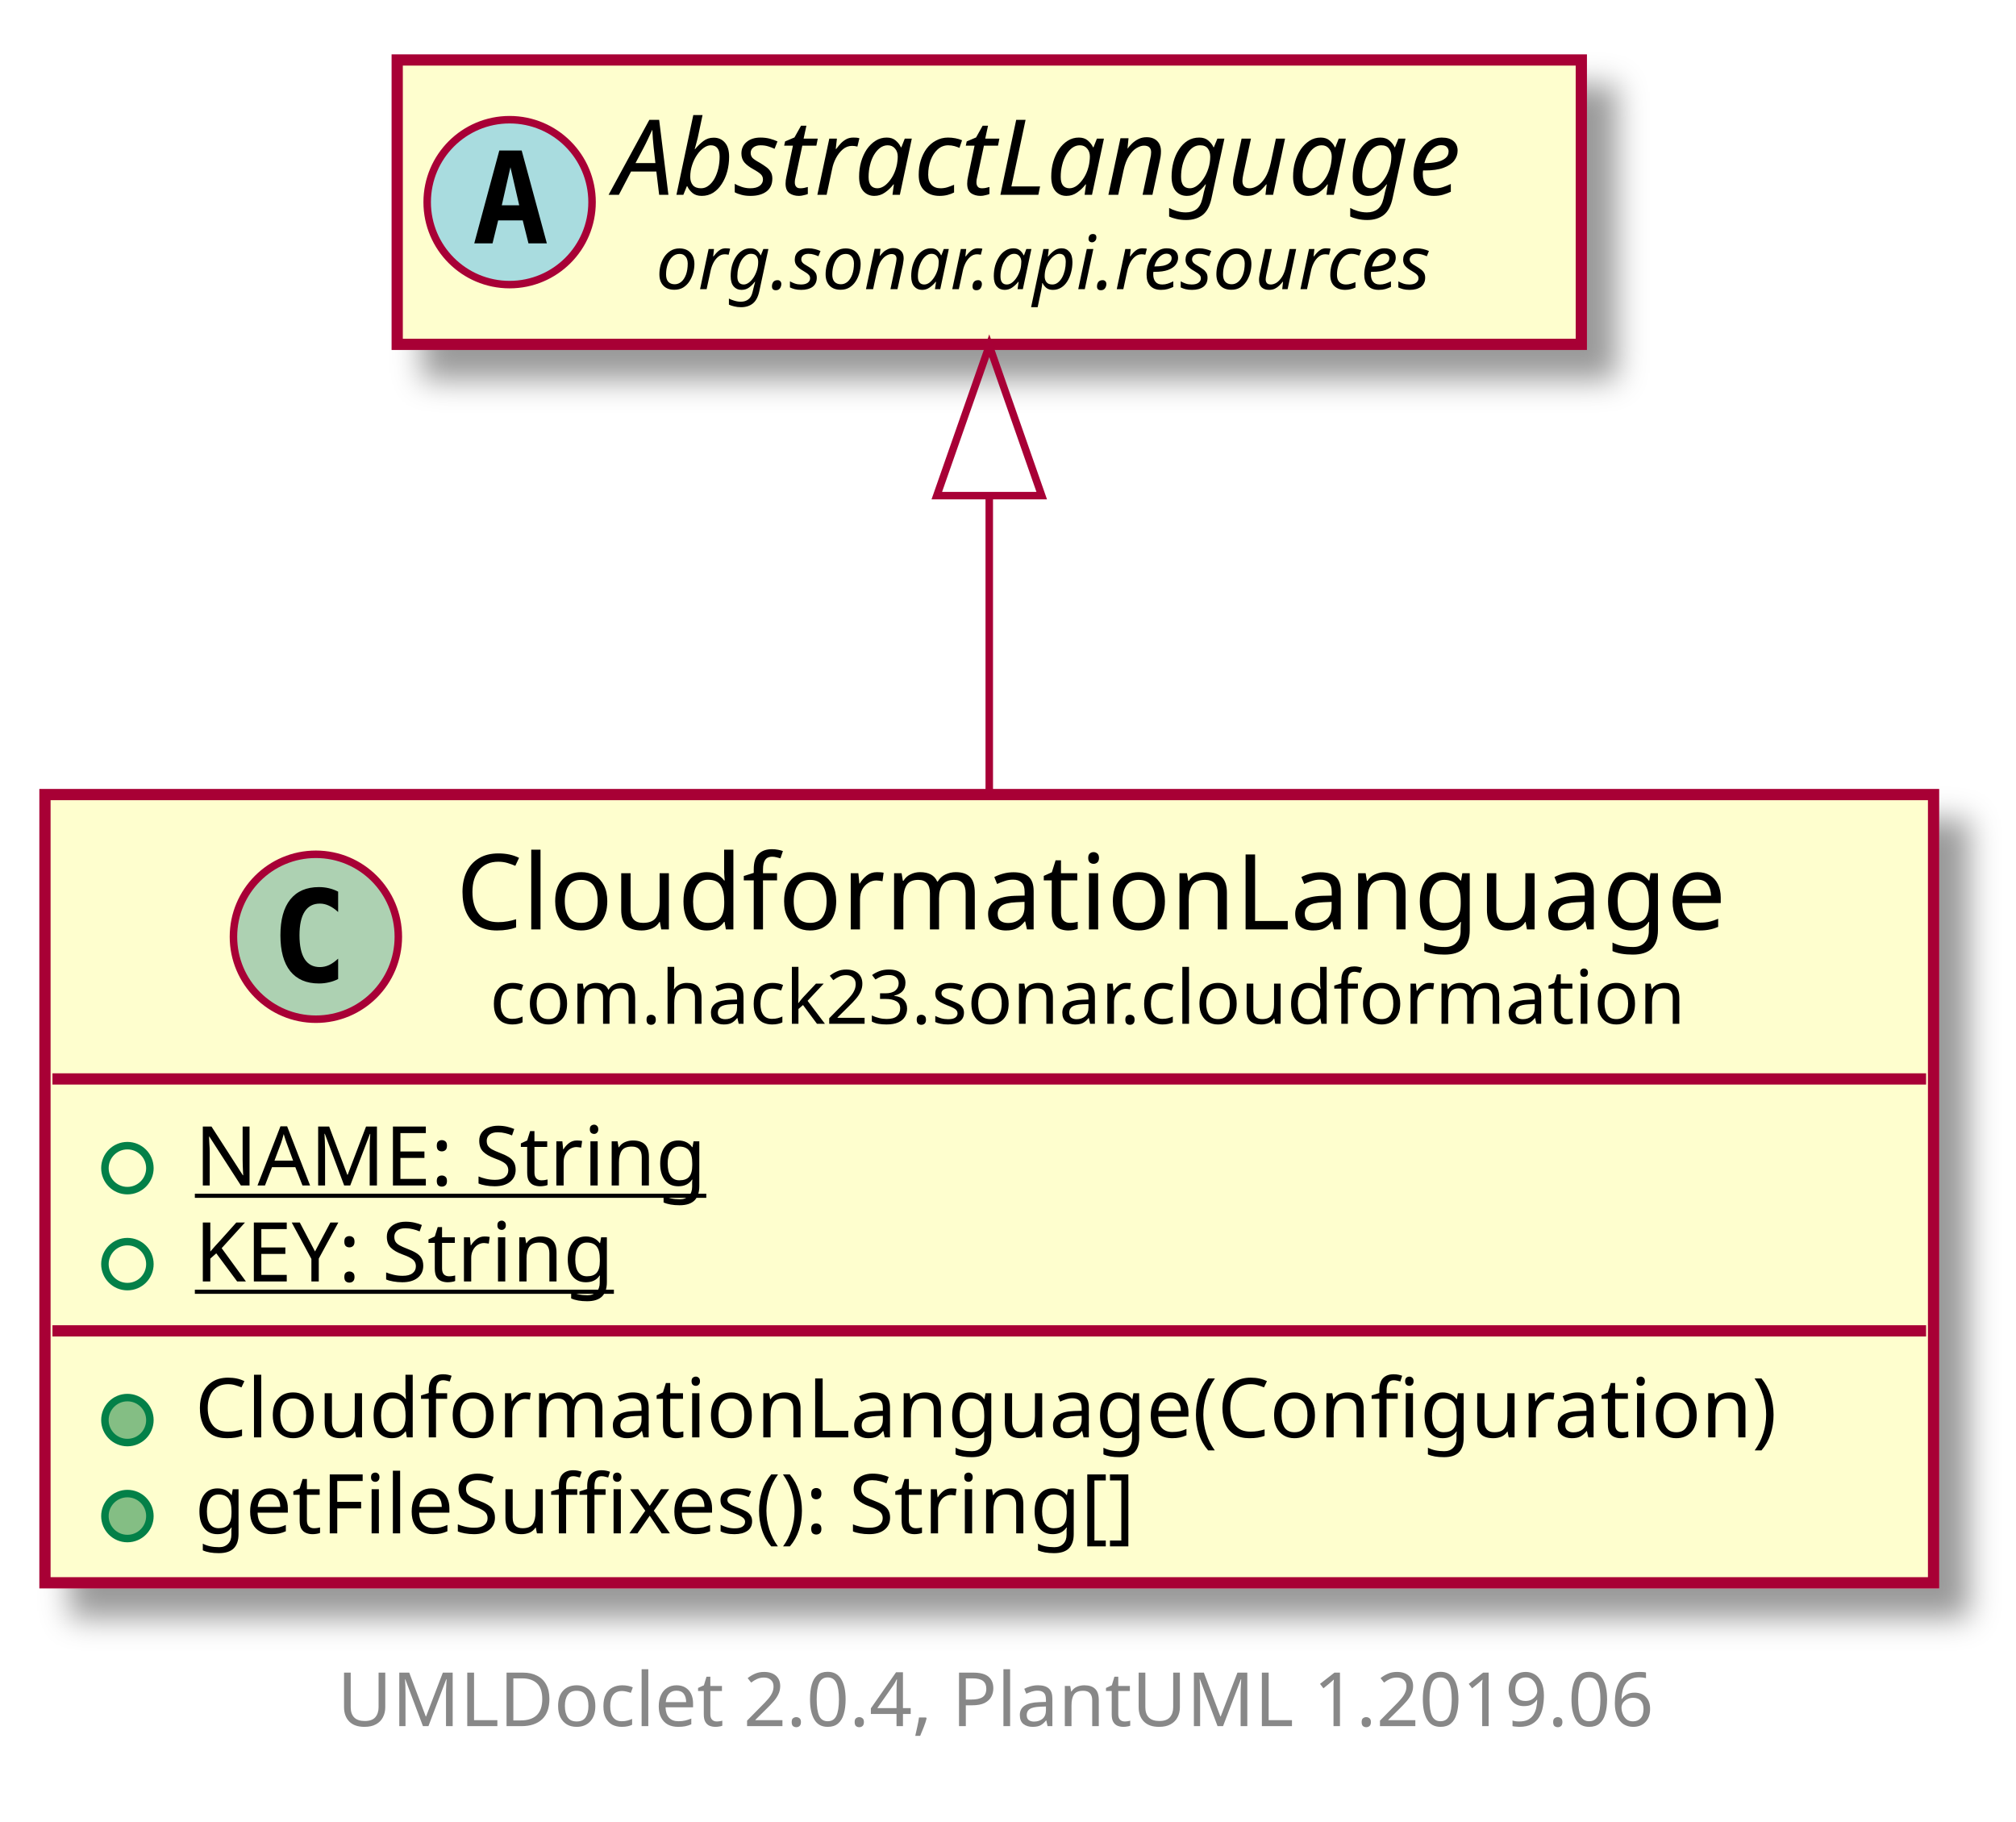
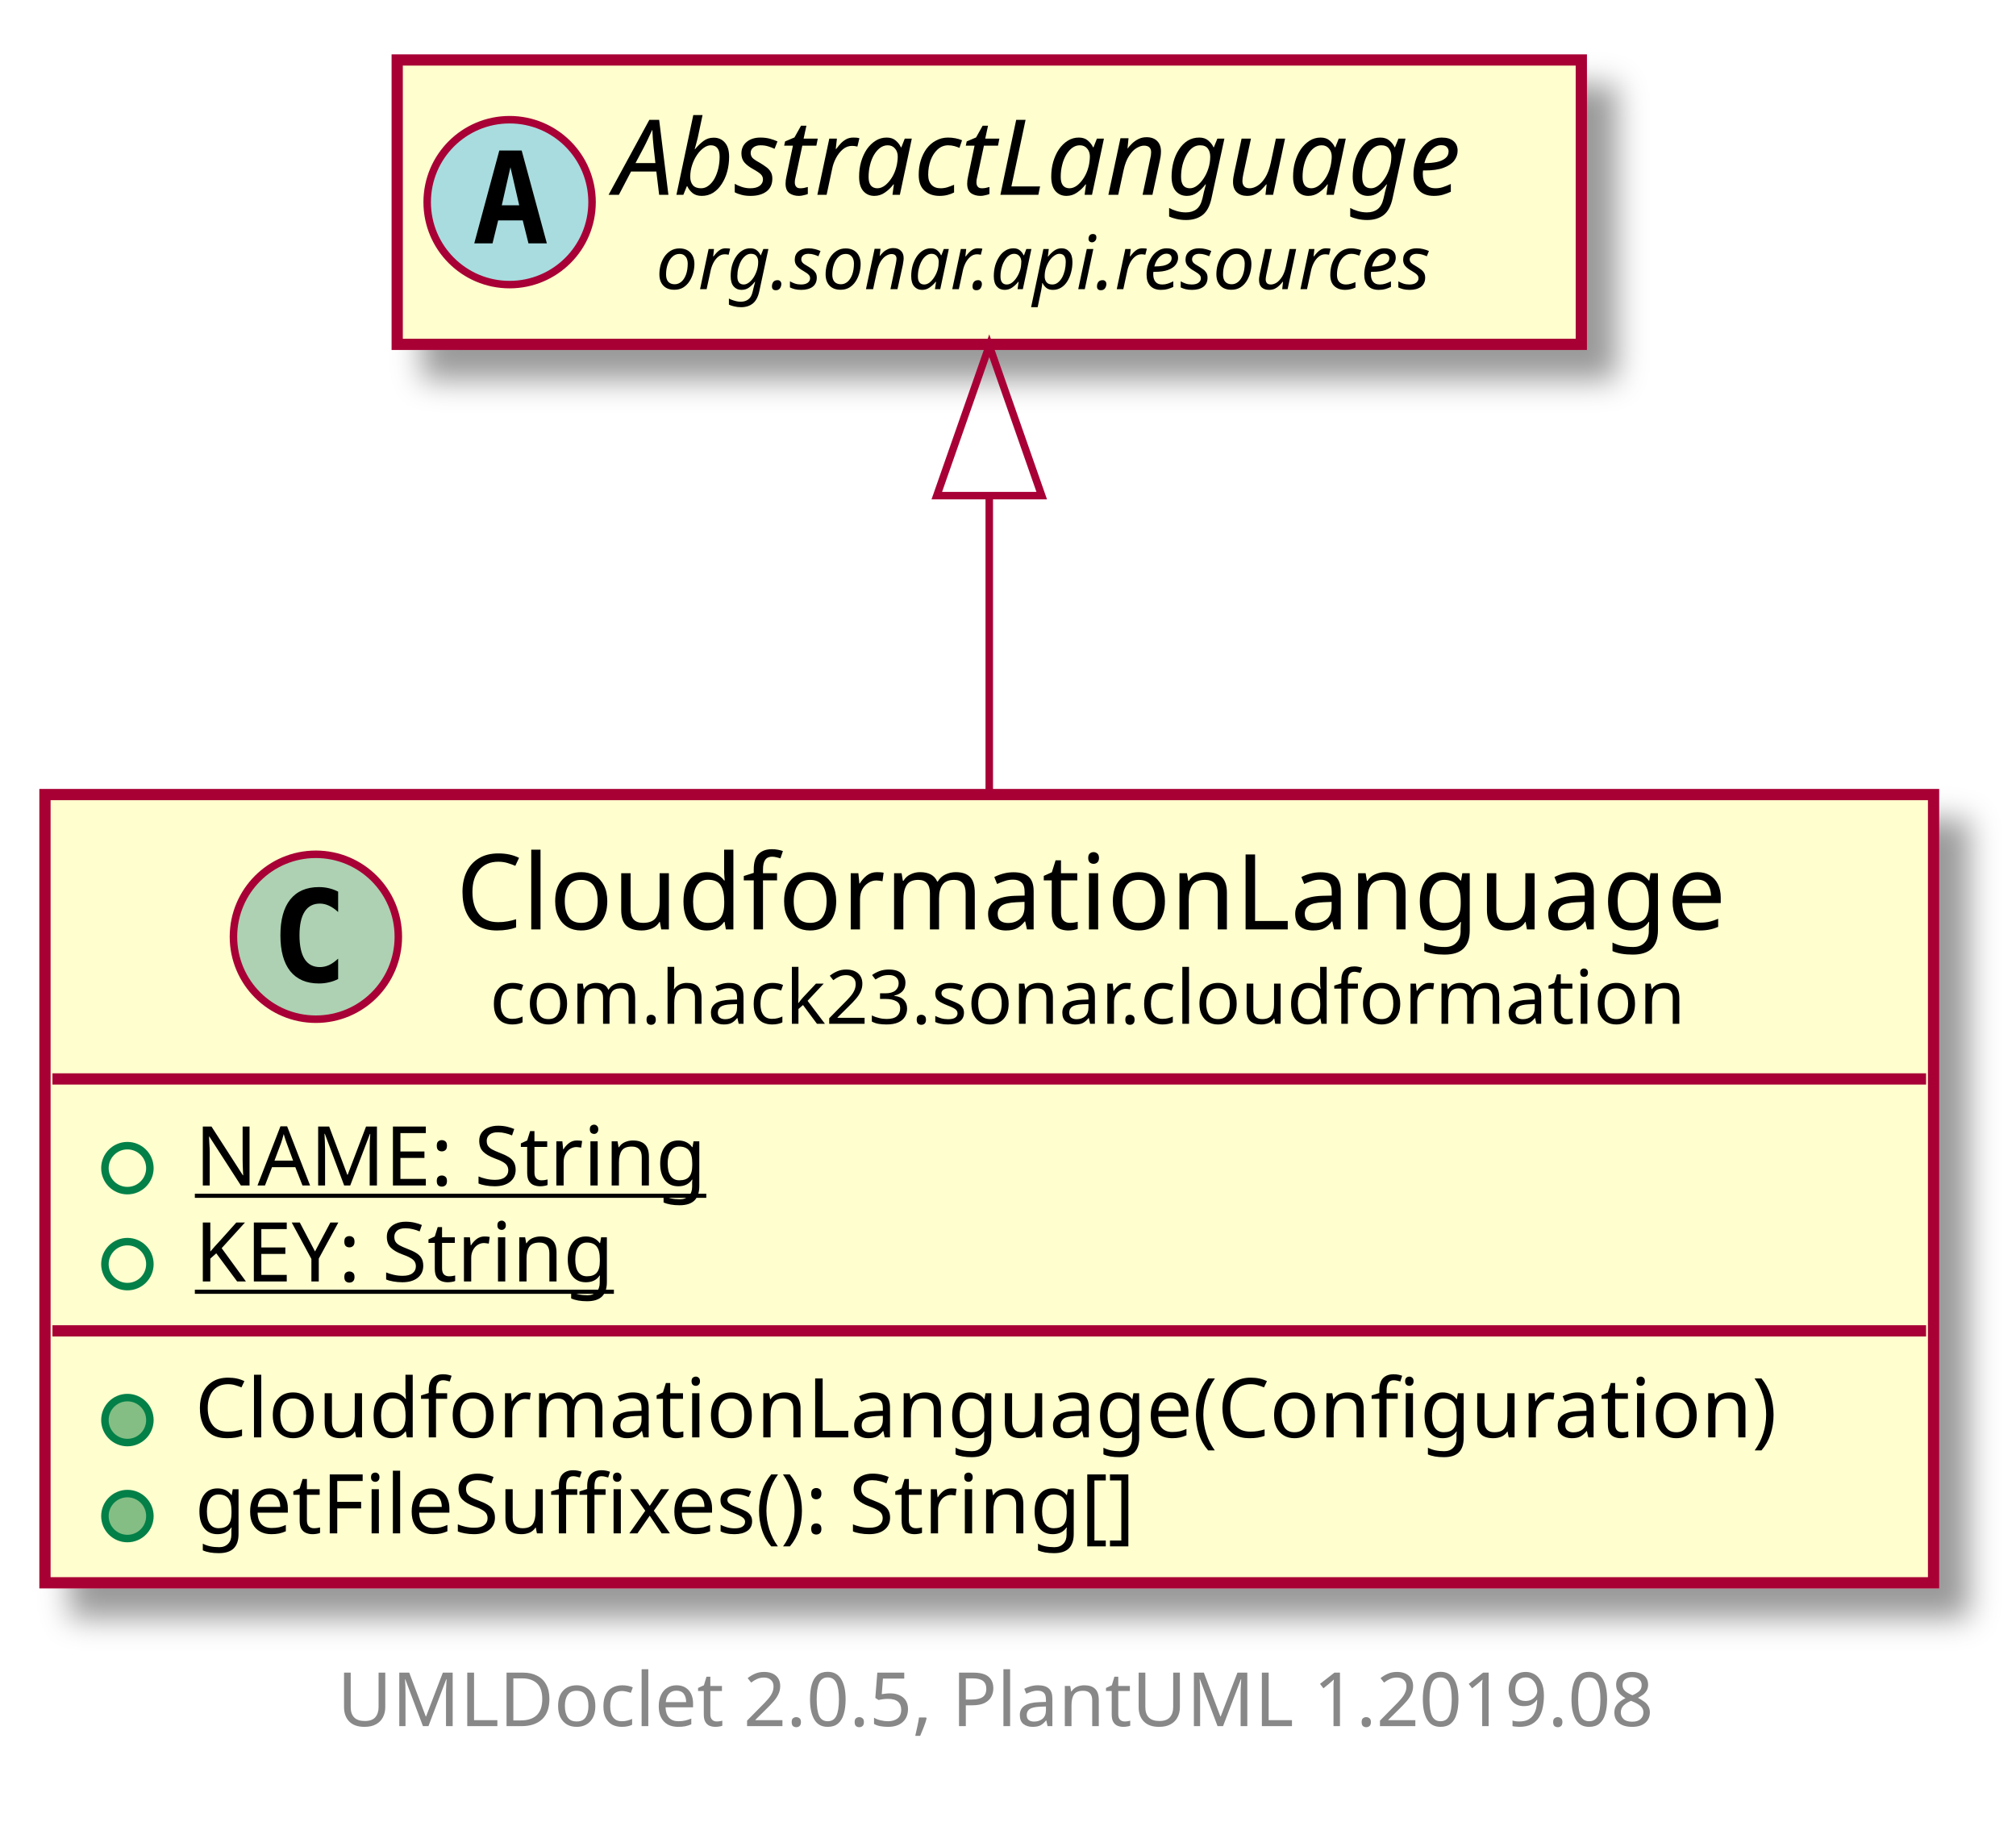
<svg xmlns="http://www.w3.org/2000/svg" xmlns:xlink="http://www.w3.org/1999/xlink" contentScriptType="application/ecmascript" contentStyleType="text/css" height="243px" preserveAspectRatio="none" style="width:269px;height:243px;" version="1.1" viewBox="0 0 269 243" width="269px" zoomAndPan="magnify">
  <defs>
-     <filter height="300%" id="f7h7np7k3ki5n" width="300%" x="-1" y="-1">
+     <filter height="300%" id="frej4etny49yw" width="300%" x="-1" y="-1">
      <feGaussianBlur result="blurOut" stdDeviation="2.0" />
      <feColorMatrix in="blurOut" result="blurOut2" type="matrix" values="0 0 0 0 0 0 0 0 0 0 0 0 0 0 0 0 0 0 .4 0" />
      <feOffset dx="4.0" dy="4.0" in="blurOut2" result="blurOut3" />
      <feBlend in="SourceGraphic" in2="blurOut3" mode="normal" />
    </filter>
  </defs>
  <g>
    <a href="CloudformationLanguage.html" target="_top" xlink:actuate="onRequest" xlink:show="new" xlink:title="CloudformationLanguage.html" xlink:type="simple">
-       <rect fill="#FEFECE" filter="url(#f7h7np7k3ki5n)" height="105.156" id="com.hack23.sonar.cloudformation.CloudformationLanguage" style="stroke: #A80036; stroke-width: 1.5;" width="252" x="6" y="106" />
+       <rect fill="#FEFECE" filter="url(#frej4etny49yw)" height="105.156" id="com.hack23.sonar.cloudformation.CloudformationLanguage" style="stroke: #A80036; stroke-width: 1.5;" width="252" x="6" y="106" />
      <ellipse cx="42.15" cy="124.969" fill="#ADD1B2" rx="11" ry="11" style="stroke: #A80036; stroke-width: 1.0;" />
      <path d="M45.119,130.609 Q44.541,130.906 43.9,131.047 Q43.259,131.203 42.556,131.203 Q40.056,131.203 38.728,129.562 Q37.416,127.906 37.416,124.781 Q37.416,121.656 38.728,120 Q40.056,118.344 42.556,118.344 Q43.259,118.344 43.9,118.5 Q44.556,118.656 45.119,118.953 L45.119,121.672 Q44.494,121.094 43.9,120.828 Q43.306,120.547 42.681,120.547 Q41.337,120.547 40.65,121.625 Q39.962,122.688 39.962,124.781 Q39.962,126.875 40.65,127.953 Q41.337,129.016 42.681,129.016 Q43.306,129.016 43.9,128.75 Q44.494,128.469 45.119,127.891 L45.119,130.609 Z " />
      <text fill="#000000" font-family="sans-serif" font-size="14" lengthAdjust="spacingAndGlyphs" textLength="173" x="60.85" y="123.995">CloudformationLanguage</text>
      <text fill="#000000" font-family="sans-serif" font-size="10" lengthAdjust="spacingAndGlyphs" textLength="164" x="65.35" y="136.579">com.hack23.sonar.cloudformation</text>
      <line style="stroke: #A80036; stroke-width: 1.5;" x1="7" x2="257" y1="143.938" y2="143.938" />
      <ellipse cx="17" cy="155.84" fill="none" rx="3" ry="3" style="stroke: #038048; stroke-width: 1.0;" />
      <text fill="#000000" font-family="sans-serif" font-size="11" lengthAdjust="spacingAndGlyphs" text-decoration="underline" textLength="73" x="26" y="158.148">NAME: String</text>
      <ellipse cx="17" cy="168.644" fill="none" rx="3" ry="3" style="stroke: #038048; stroke-width: 1.0;" />
      <text fill="#000000" font-family="sans-serif" font-size="11" lengthAdjust="spacingAndGlyphs" text-decoration="underline" textLength="63" x="26" y="170.953">KEY: String</text>
      <line style="stroke: #A80036; stroke-width: 1.5;" x1="7" x2="257" y1="177.547" y2="177.547" />
      <ellipse cx="17" cy="189.449" fill="#84BE84" rx="3" ry="3" style="stroke: #038048; stroke-width: 1.0;" />
      <text fill="#000000" font-family="sans-serif" font-size="11" lengthAdjust="spacingAndGlyphs" textLength="226" x="26" y="191.757">CloudformationLanguage(Configuration)</text>
      <ellipse cx="17" cy="202.254" fill="#84BE84" rx="3" ry="3" style="stroke: #038048; stroke-width: 1.0;" />
      <text fill="#000000" font-family="sans-serif" font-size="11" lengthAdjust="spacingAndGlyphs" textLength="141" x="26" y="204.562">getFileSuffixes(): String[]</text>
    </a>
-     <rect fill="#FEFECE" filter="url(#f7h7np7k3ki5n)" height="37.938" id="org.sonar.api.resources.AbstractLanguage" style="stroke: #A80036; stroke-width: 1.5;" width="158" x="53" y="8" />
+     <rect fill="#FEFECE" filter="url(#frej4etny49yw)" height="37.938" id="org.sonar.api.resources.AbstractLanguage" style="stroke: #A80036; stroke-width: 1.5;" width="158" x="53" y="8" />
    <ellipse cx="68" cy="26.969" fill="#A9DCDF" rx="11" ry="11" style="stroke: #A80036; stroke-width: 1.0;" />
    <path d="M68.109,22.312 L66.953,27.391 L69.281,27.391 L68.109,22.312 Z M66.625,20.078 L69.609,20.078 L72.969,32.469 L70.516,32.469 L69.75,29.406 L66.469,29.406 L65.719,32.469 L63.281,32.469 L66.625,20.078 Z " />
    <text fill="#000000" font-family="sans-serif" font-size="14" font-style="italic" lengthAdjust="spacingAndGlyphs" textLength="126" x="82" y="25.995">AbstractLanguage</text>
    <text fill="#000000" font-family="sans-serif" font-size="10" font-style="italic" lengthAdjust="spacingAndGlyphs" textLength="115" x="87.5" y="38.579">org.sonar.api.resources</text>
    <path d="M132,66.341 C132,78.744 132,92.651 132,105.828 " fill="none" id="org.sonar.api.resources.AbstractLanguage-com.hack23.sonar.cloudformation.CloudformationLanguage" style="stroke: #A80036; stroke-width: 1.0;" />
    <polygon fill="none" points="125,66.121,132,46.121,139,66.121,125,66.121" style="stroke: #A80036; stroke-width: 1.0;" />
-     <text fill="#888888" font-family="sans-serif" font-size="10" lengthAdjust="spacingAndGlyphs" textLength="186" x="45" y="230.282">UMLDoclet 2.0.4, PlantUML 1.2019.06</text>
+     <text fill="#888888" font-family="sans-serif" font-size="10" lengthAdjust="spacingAndGlyphs" textLength="186" x="45" y="230.282">UMLDoclet 2.0.5, PlantUML 1.2019.08</text>
  </g>
</svg>
